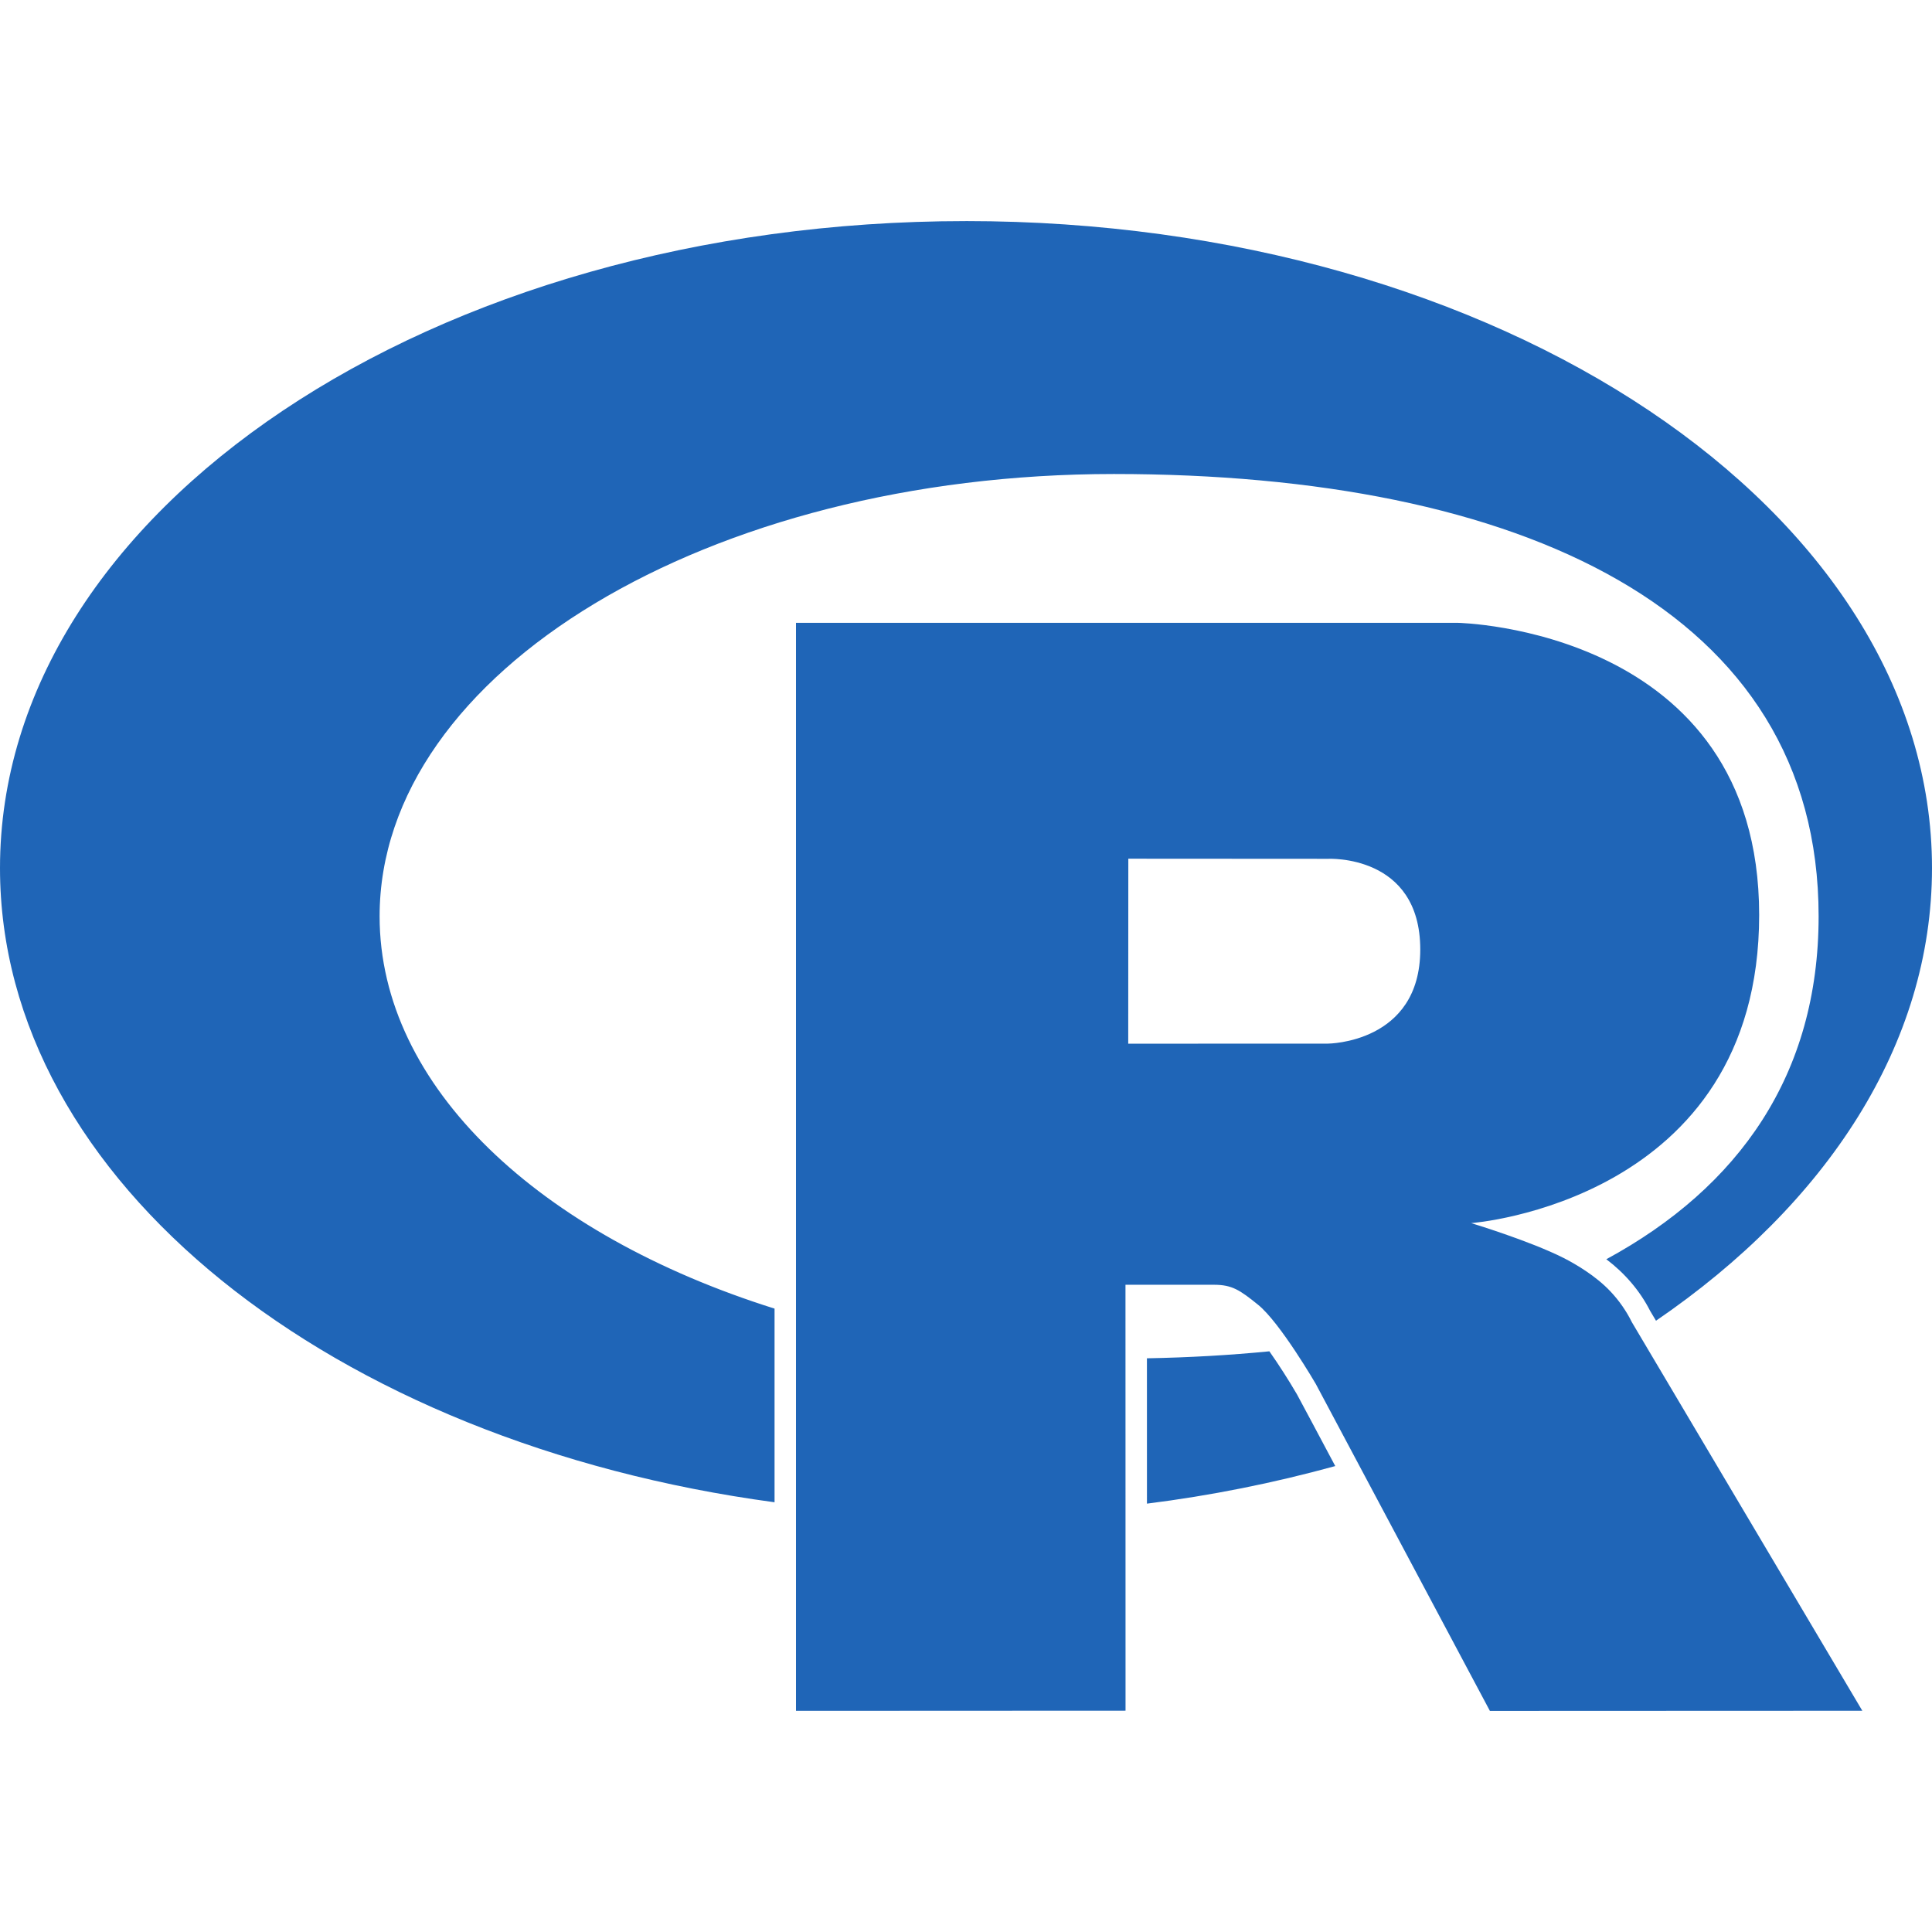
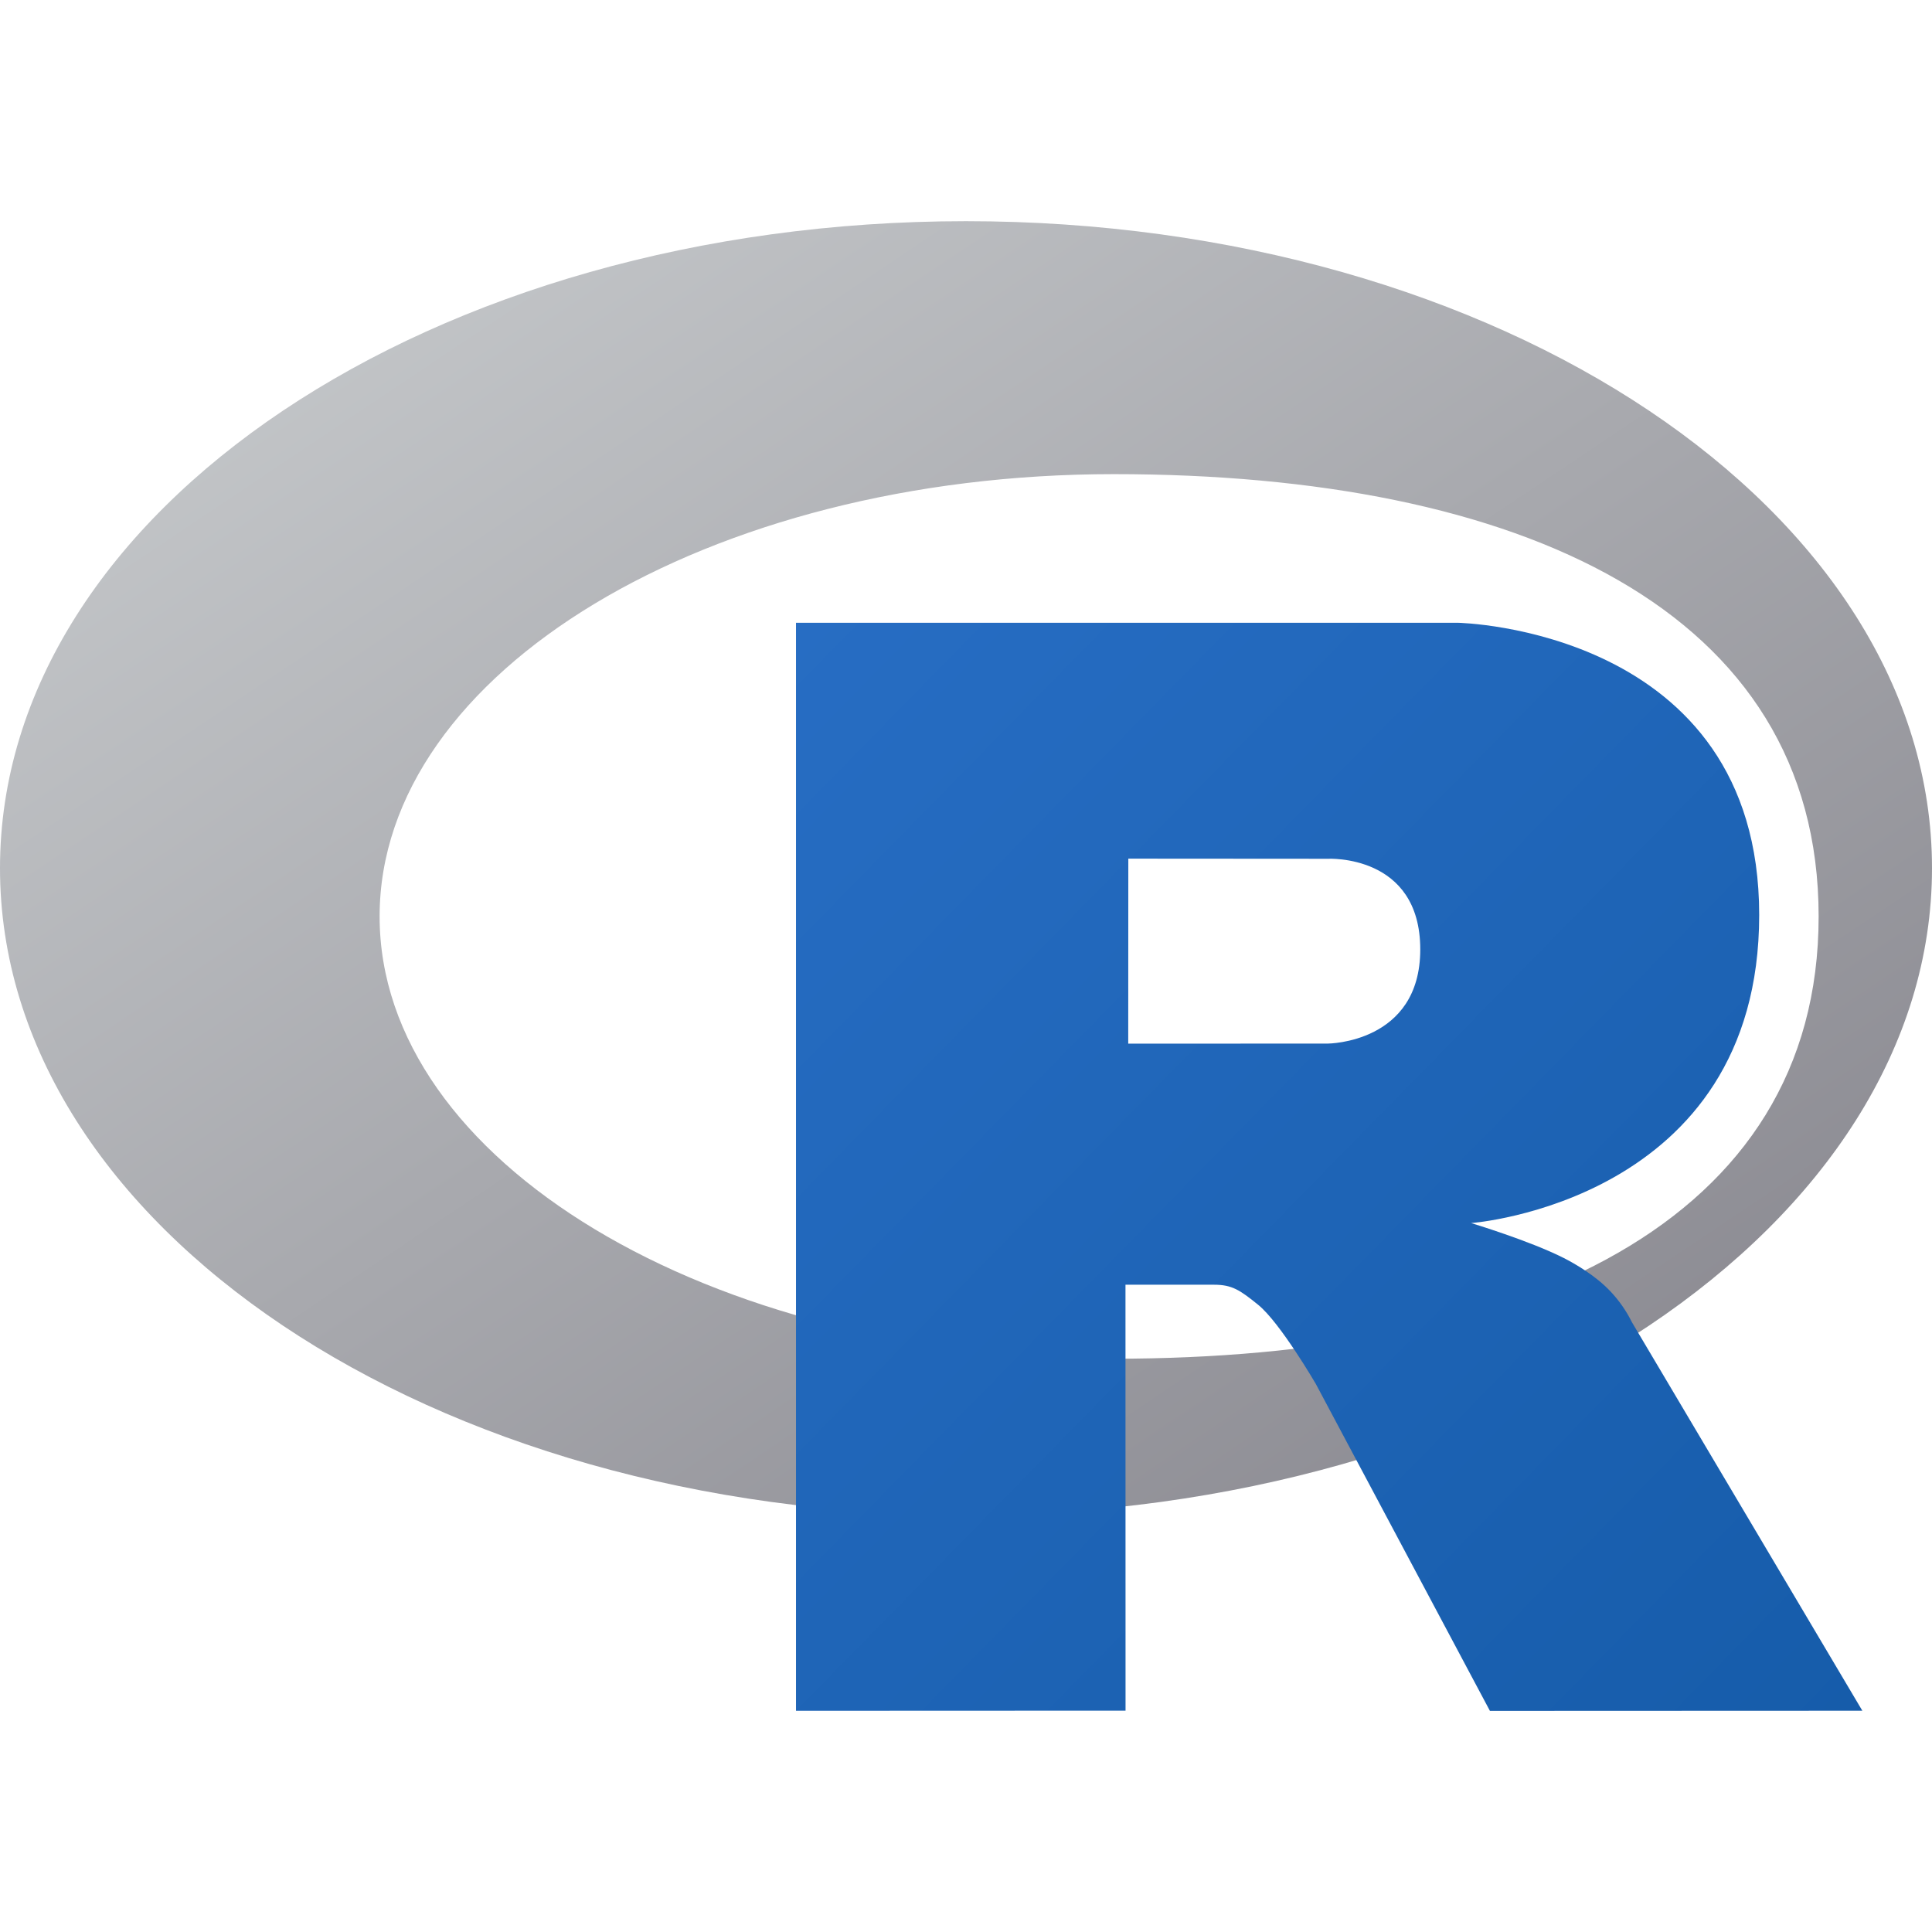
<svg xmlns="http://www.w3.org/2000/svg" viewBox="0 0 128 128">
-   <path fill="#1f65b7" d="M64 14.646v.002c-35.346 0-64 19.19-64 42.863 0 20.764 22.046 38.077 51.316 42.018v-12.83c-15.55-4.89-26.166-14.694-26.166-25.992 0-16.183 21.779-29.303 48.647-29.303 26.866 0 46.691 8.975 46.691 29.303 0 10.486-5.271 17.951-14.065 22.721 1.204.908 2.218 2.073 2.902 3.42l.389.654C121.025 79.772 128 69.189 128 57.51c0-23.672-28.654-42.863-64-42.863zM52.736 41.264v72.084l21.834-.01-.004-28.219h5.861c1.199 0 1.717.348 2.93 1.33 1.454 1.177 3.816 5.238 3.816 5.238l11.537 21.666 24.674-.01-15.266-25.74a8.388 8.388 0 0 0-1.42-2.041c-.974-1.036-2.325-1.823-3.106-2.219-2.249-1.137-6.12-2.308-6.123-2.308 0 0 19.08-1.415 19.08-20.414 0-18.999-19.971-19.357-19.971-19.357H52.736zm22.018 15.627 13.219.008s6.123-.33 6.123 6.01c0 6.216-6.123 6.234-6.123 6.234l-13.225.004.006-12.256zm9.346 32.637c-2.612.257-5.321.411-8.113.463l.002 9.629a88.362 88.362 0 0 0 12.475-2.49l-.502-.941c-.68-1.268-1.347-2.543-2.033-3.807a41.01 41.01 0 0 0-1.828-2.852v-.002z" />
+   <defs>
+     <linearGradient id="a" x1=".741" x2="590.86" y1="3.666" y2="593.79" gradientTransform="matrix(.2169 0 0 .14527 -.16 14.112)" gradientUnits="userSpaceOnUse">
+       <stop offset="0" stop-color="#cbced0" />
+       <stop offset="1" stop-color="#84838b" />
+     </linearGradient>
+     <linearGradient id="b" x1="301.03" x2="703.07" y1="151.4" y2="553.44" gradientTransform="matrix(.17572 0 0 .17931 -.16 14.112)" gradientUnits="userSpaceOnUse">
+       <stop offset="0" stop-color="#276dc3" />
+       <stop offset="1" stop-color="#165caa" />
+     </linearGradient>
+   </defs>
+   <path fill="url(#a)" fill-rule="evenodd" d="M64 100.38c-35.346 0-64-19.19-64-42.863 0-23.672 28.654-42.863 64-42.863s64 19.19 64 42.863c0 23.672-28.654 42.863-64 42.863zm9.796-68.967c-26.866 0-48.646 13.119-48.646 29.303 0 16.183 21.78 29.303 48.646 29.303s46.693-8.97 46.693-29.303c0-20.327-19.827-29.303-46.693-29.303z" />
+   <path fill="url(#b)" fill-rule="evenodd" d="M97.469 81.033s3.874 1.169 6.124 2.308c.78.395 2.132 1.183 3.106 2.219a8.388 8.388 0 0 1 1.42 2.04l15.266 25.74-24.674.01-11.537-21.666s-2.363-4.06-3.817-5.237c-1.213-.982-1.73-1.331-2.929-1.331h-5.862l.004 28.219-21.833.009V41.26h43.844s19.97.36 19.97 19.359c0 18.999-19.082 20.413-19.082 20.413zm-9.497-24.137-13.218-.009-.006 12.258 13.224-.005s6.124-.019 6.124-6.235c0-6.34-6.124-6.009-6.124-6.009z" />
</svg>
